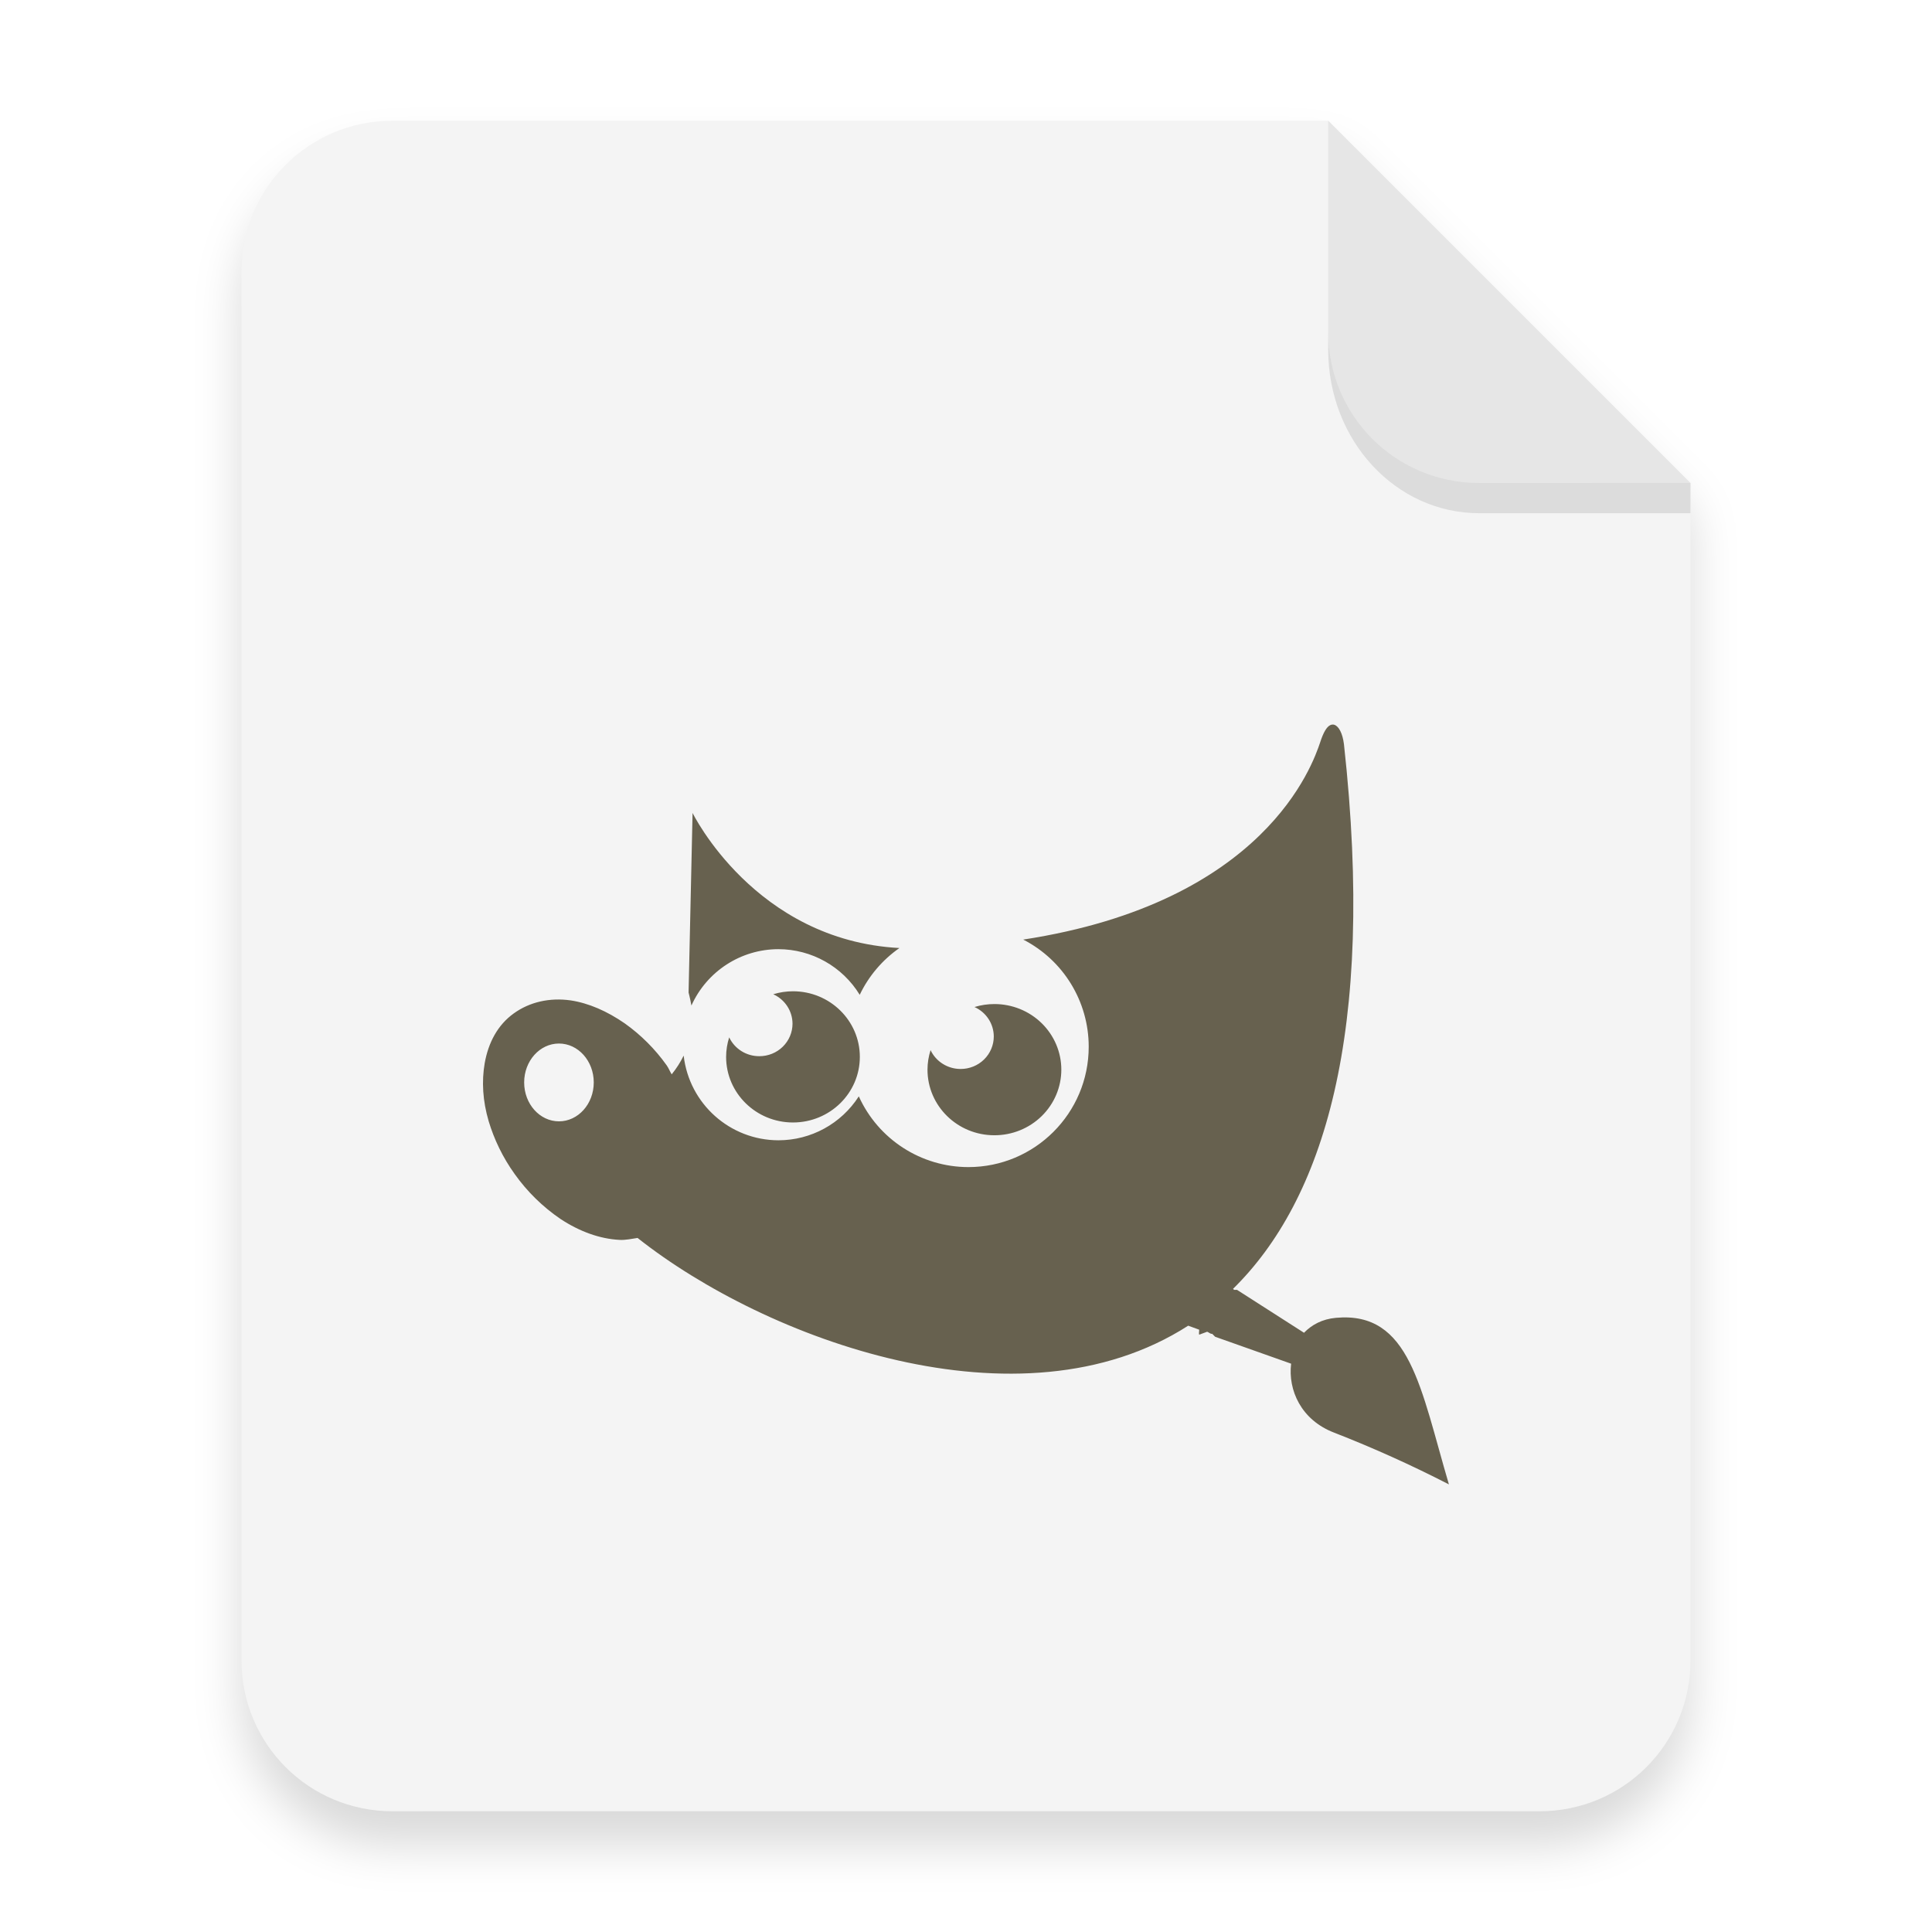
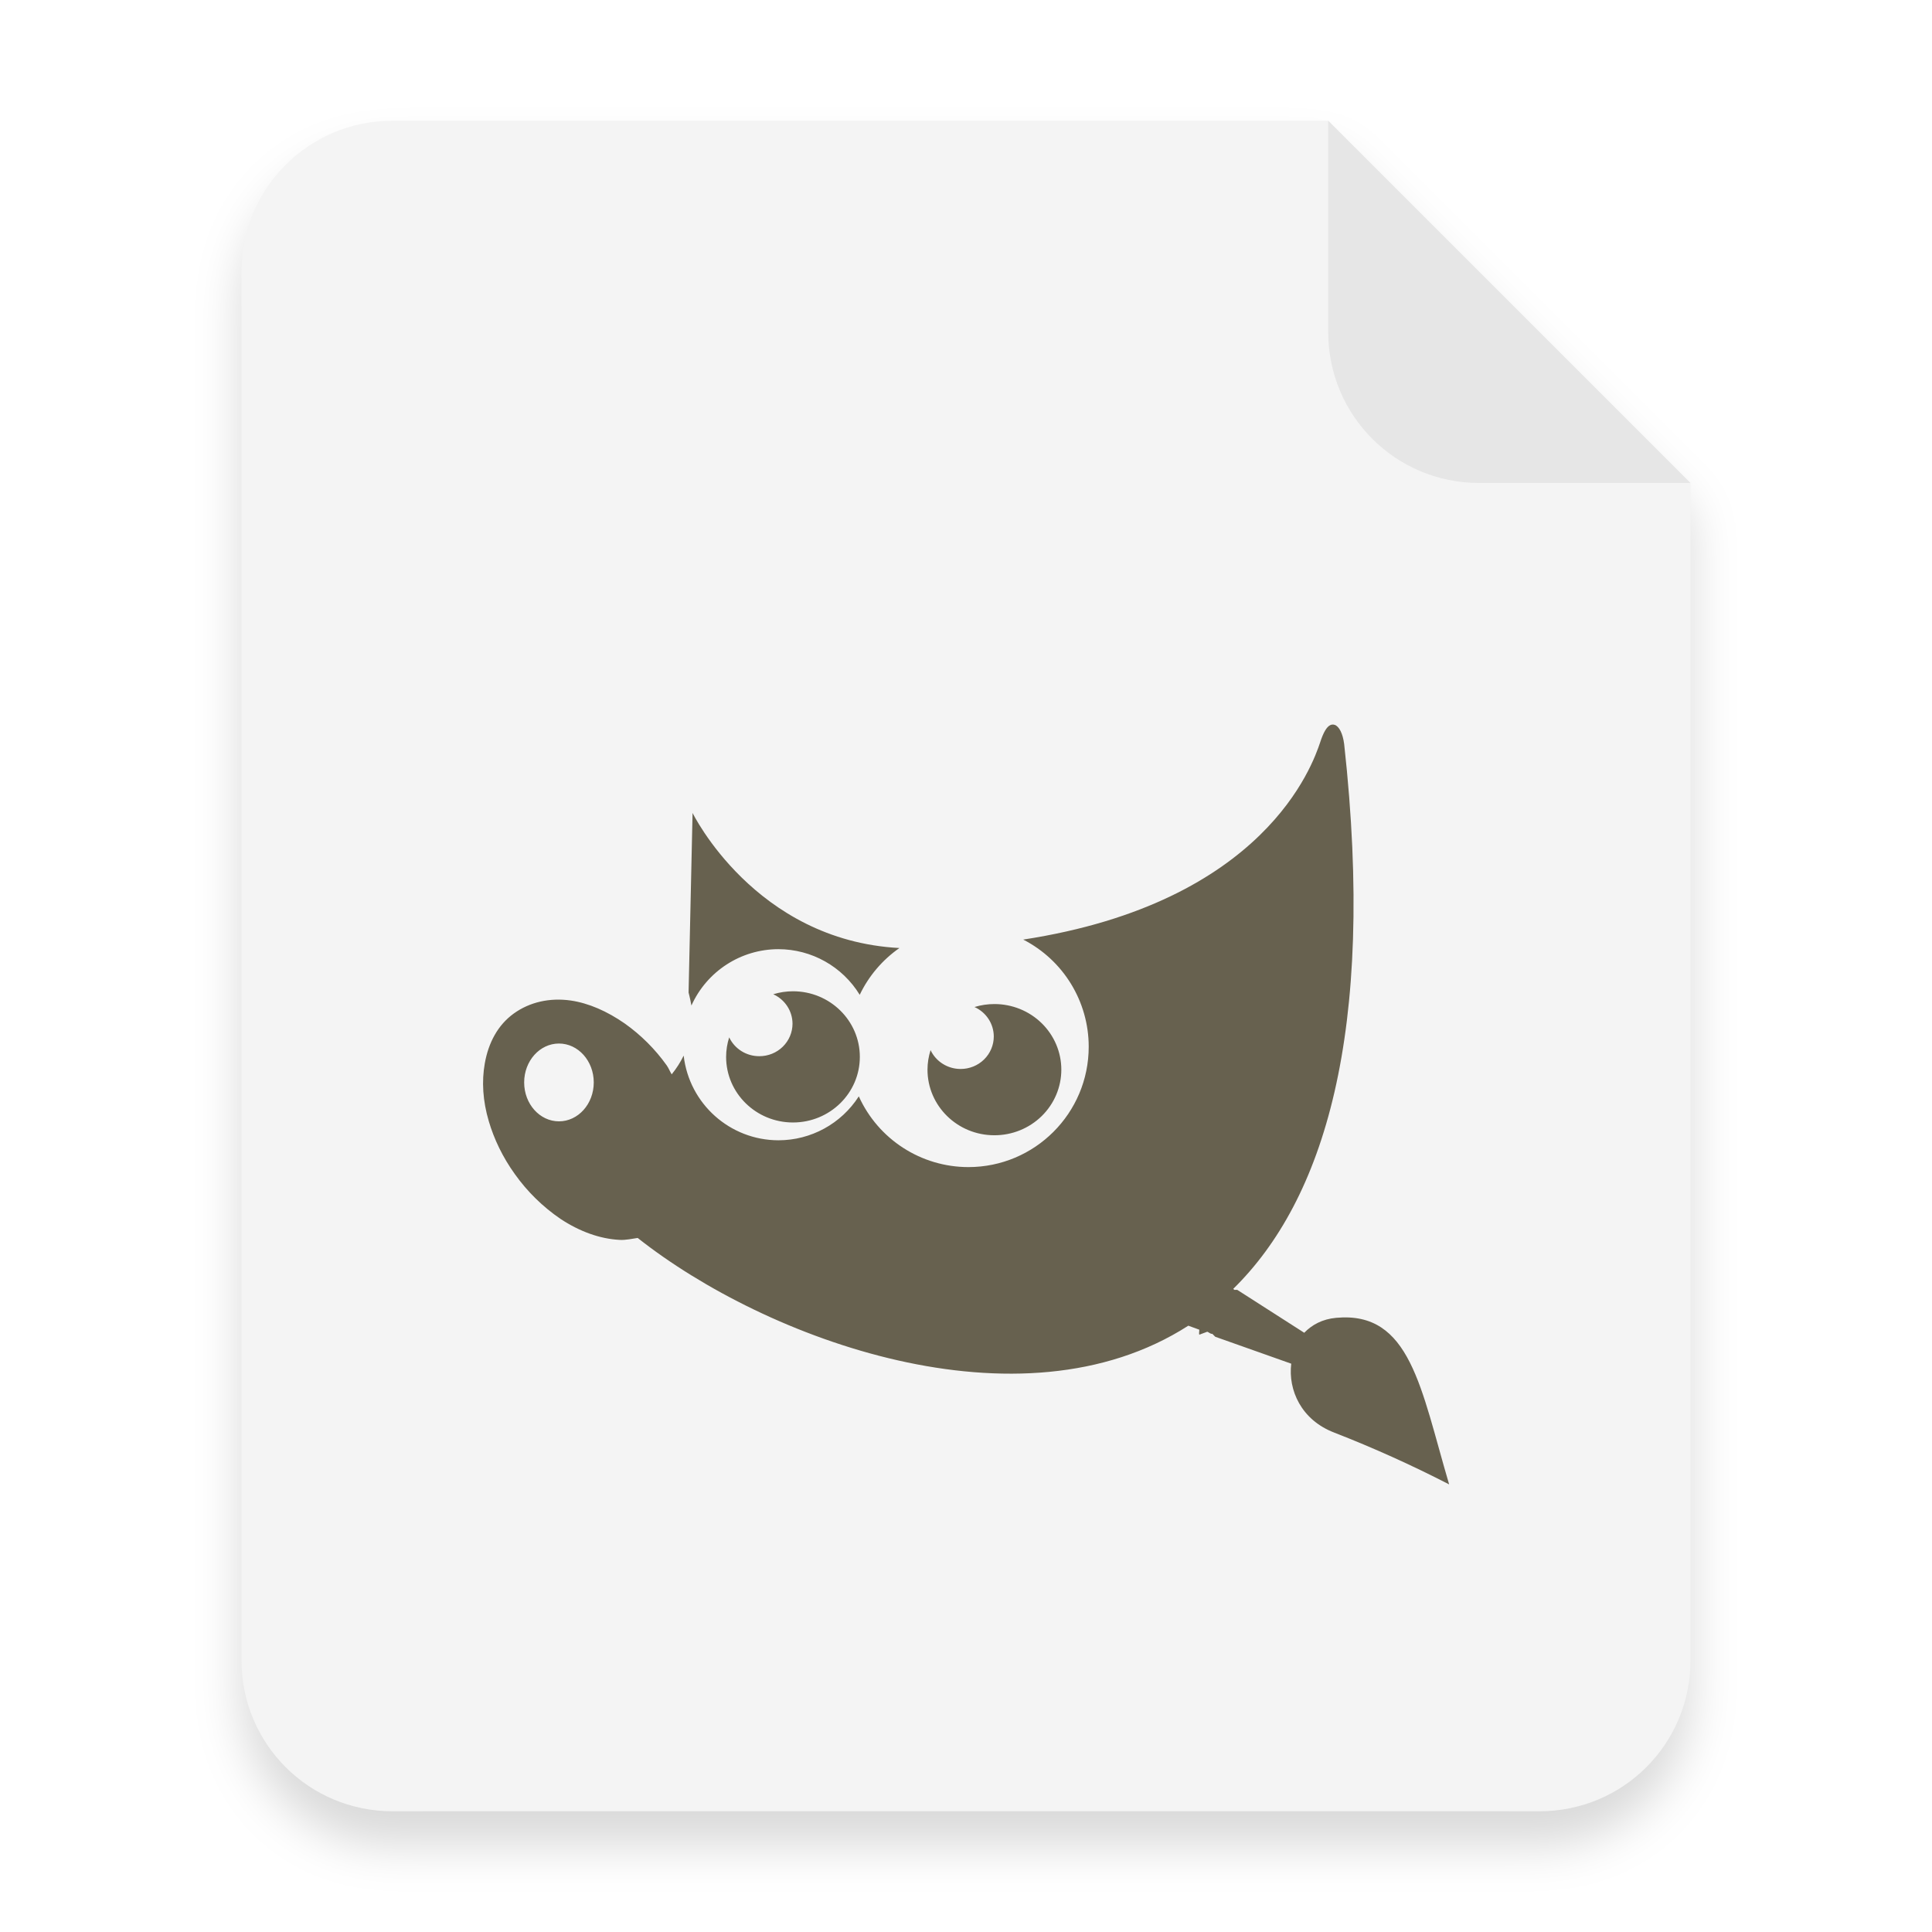
- <svg xmlns="http://www.w3.org/2000/svg" width="64" height="64" version="1.1" viewBox="0 0 16.933 16.933" id="svg19">
-   <defs id="defs5">
+ <svg xmlns="http://www.w3.org/2000/svg" width="64" height="64" version="1.1" viewBox="0 0 16.933 16.933">
+   <defs>
    <filter id="a" x="-.039" y="-.033" width="1.078" height="1.067" color-interpolation-filters="sRGB">
-       <feGaussianBlur stdDeviation="0.206" id="feGaussianBlur2" />
+       <feGaussianBlur stdDeviation="0.206" />
    </filter>
  </defs>
-   <path d="m3.439 1.354c-0.733 0-1.323 0.59-1.323 1.323v12.171c0 0.733 0.59 1.323 1.323 1.323h10.054c0.733 0 1.323-0.59 1.323-1.323v-10.319l-3.175-3.175z" filter="url(#a)" opacity=".15" stroke-width=".265" style="paint-order:stroke fill markers" id="path7" />
-   <g fill-rule="evenodd" id="g13">
-     <path transform="scale(.26458)" d="m13 4c-2.77 0-5 2.23-5 5v46c0 2.77 2.23 5 5 5h38c2.77 0 5-2.23 5-5v-39l-12-12z" fill="#f4f4f4" style="paint-order:stroke fill markers" id="path9" />
-     <path d="m14.816 4.233-3.175-3.175v1.852c0 0.733 0.59 1.323 1.323 1.323z" fill="#E6E6E6" style="paint-order:stroke fill markers" id="path11" />
+   <path d="m3.439 1.354c-0.733 0-1.323 0.59-1.323 1.323v12.171c0 0.733 0.59 1.323 1.323 1.323h10.054c0.733 0 1.323-0.59 1.323-1.323v-10.319l-3.175-3.175z" filter="url(#a)" opacity=".15" stroke-width=".265" style="paint-order:stroke fill markers" />
+   <g fill-rule="evenodd">
+     <path transform="scale(.26458)" d="m13 4c-2.77 0-5 2.23-5 5v46c0 2.77 2.23 5 5 5h38c2.77 0 5-2.23 5-5v-39l-12-12z" fill="#f4f4f4" style="paint-order:stroke fill markers" />
+     <path d="m14.816 4.233-3.175-3.175v1.852c0 0.733 0.59 1.323 1.323 1.323z" fill="#E6E6E6" style="paint-order:stroke fill markers" />
  </g>
-   <path d="m11.641 2.91v0.155c0 0.794 0.59 1.433 1.323 1.433h1.852l1.42e-4 -0.265-1.852 5e-5c-0.733 1.98e-5 -1.323-0.59-1.323-1.323z" opacity=".1" stroke-width="1.041" style="paint-order:stroke fill markers" id="path17" />
-   <path d="m 11.697,6.353 a 0.049,0.049 0 0 0 -0.039,0.003 c -0.032,0.016 -0.06,0.066 -0.087,0.149 -0.065,0.194 -0.481,1.404 -2.603,1.73 a 1.055,1.055 0 0 1 0.574,0.939 1.055,1.055 0 0 1 -1.055,1.055 1.055,1.055 0 0 1 -0.96,-0.62 0.837,0.838 0 0 1 -0.704,0.385 0.837,0.838 0 0 1 -0.831,-0.742 0.857,0.857 0 0 1 -0.105,0.164 c -0.016,-0.025 -0.026,-0.054 -0.044,-0.079 A 1.559,1.559 0 0 0 5.475,8.969 C 5.32,8.862 5.16,8.792 5.002,8.768 4.819,8.742 4.643,8.781 4.503,8.882 4.362,8.983 4.28,9.138 4.248,9.319 4.221,9.477 4.23,9.647 4.283,9.827 4.33,9.983 4.404,10.141 4.511,10.29 a 1.593,1.593 0 0 0 0.402,0.394 c 0.167,0.11 0.344,0.174 0.517,0.183 0.054,0.003 0.108,-0.01 0.158,-0.017 1.122,0.888 3.35,1.717 4.826,0.769 0.032,0.011 0.064,0.024 0.096,0.035 7.93e-4,0.015 -0.004,0.03 0,0.044 l 0.07,-0.026 c 0.012,0.004 0.022,0.014 0.035,0.018 0.003,7.94e-4 0.006,-7.93e-4 0.009,0 l 0.026,0.026 0.666,0.236 c -0.028,0.231 0.087,0.493 0.376,0.604 a 10.645,10.645 0 0 1 1.007,0.454 c -0.249,-0.843 -0.339,-1.519 -0.99,-1.46 -0.121,0.011 -0.212,0.061 -0.28,0.131 l -0.587,-0.376 h -0.026 l -0.009,-0.009 c 0.79,-0.776 1.252,-2.235 0.972,-4.774 -0.012,-0.095 -0.045,-0.156 -0.083,-0.169 z m -5.627,0.772 -0.035,1.574 c 0,0 0.013,0.048 0.025,0.114 a 0.837,0.838 0 0 1 0.762,-0.494 0.837,0.838 0 0 1 0.713,0.4 1.055,1.055 0 0 1 0.348,-0.41 c -1.268,-0.067 -1.813,-1.184 -1.813,-1.184 z m 0.882,1.563 a 0.586,0.575 0 0 0 -0.175,0.026 0.29,0.285 0 0 1 0.169,0.258 0.29,0.285 0 0 1 -0.291,0.285 0.29,0.285 0 0 1 -0.264,-0.165 0.586,0.575 0 0 0 -0.027,0.171 0.586,0.575 0 0 0 0.586,0.575 0.586,0.575 0 0 0 0.586,-0.575 0.586,0.575 0 0 0 -0.586,-0.575 z m 1.764,0.112 a 0.586,0.575 0 0 0 -0.175,0.026 0.29,0.285 0 0 1 0.169,0.258 0.29,0.285 0 0 1 -0.291,0.285 0.29,0.285 0 0 1 -0.263,-0.165 0.586,0.575 0 0 0 -0.027,0.171 0.586,0.575 0 0 0 0.586,0.575 0.586,0.575 0 0 0 0.587,-0.575 0.586,0.575 0 0 0 -0.587,-0.575 z m -3.817,0.346 a 0.305,0.341 0 0 1 0.305,0.341 0.305,0.341 0 0 1 -0.305,0.341 0.305,0.341 0 0 1 -0.305,-0.341 0.305,0.341 0 0 1 0.305,-0.341 z" color="#000000" fill="#67614f" overflow="visible" solid-color="#000000" style="isolation:auto;mix-blend-mode:normal;stroke-width:0.265" id="path22" />
+   <path d="m11.697 6.353a0.049 0.049 0 0 0-0.039 0.003c-0.032 0.016-0.06 0.066-0.087 0.149-0.065 0.194-0.481 1.404-2.603 1.73a1.055 1.055 0 0 1 0.574 0.939 1.055 1.055 0 0 1-1.055 1.055 1.055 1.055 0 0 1-0.96-0.62 0.837 0.838 0 0 1-0.704 0.385 0.837 0.838 0 0 1-0.831-0.742 0.857 0.857 0 0 1-0.105 0.164c-0.016-0.025-0.026-0.054-0.044-0.079a1.559 1.559 0 0 0-0.368-0.367c-0.154-0.107-0.315-0.178-0.473-0.201-0.183-0.026-0.359 0.013-0.499 0.114-0.14 0.101-0.222 0.256-0.254 0.437-0.028 0.157-0.018 0.328 0.035 0.507 0.046 0.156 0.121 0.314 0.228 0.463a1.593 1.593 0 0 0 0.402 0.394c0.167 0.11 0.344 0.174 0.517 0.183 0.054 0.003 0.108-0.01 0.158-0.017 1.122 0.888 3.35 1.717 4.826 0.769 0.032 0.011 0.064 0.024 0.096 0.035 7.93e-4 0.015-4e-3 0.03 0 0.044l0.07-0.026c0.012 4e-3 0.022 0.014 0.035 0.018 0.003 7.94e-4 0.006-7.93e-4 0.009 0l0.026 0.026 0.666 0.236c-0.028 0.231 0.087 0.493 0.377 0.604a10.645 10.645 0 0 1 1.007 0.454c-0.249-0.843-0.339-1.52-0.99-1.46-0.121 0.011-0.212 0.061-0.28 0.131l-0.587-0.376h-0.026l-0.009-9e-3c0.79-0.776 1.252-2.235 0.972-4.774-0.012-0.095-0.045-0.156-0.083-0.169zm-5.627 0.772-0.035 1.574s0.013 0.048 0.025 0.114a0.837 0.838 0 0 1 0.762-0.494 0.837 0.838 0 0 1 0.713 0.4 1.055 1.055 0 0 1 0.348-0.41c-1.268-0.067-1.813-1.184-1.813-1.184zm0.882 1.563a0.586 0.575 0 0 0-0.175 0.026 0.29 0.285 0 0 1 0.169 0.258 0.29 0.285 0 0 1-0.291 0.285 0.29 0.285 0 0 1-0.264-0.165 0.586 0.575 0 0 0-0.027 0.171 0.586 0.575 0 0 0 0.586 0.575 0.586 0.575 0 0 0 0.586-0.575 0.586 0.575 0 0 0-0.586-0.575zm1.764 0.112a0.586 0.575 0 0 0-0.175 0.026 0.29 0.285 0 0 1 0.169 0.258 0.29 0.285 0 0 1-0.291 0.285 0.29 0.285 0 0 1-0.263-0.165 0.586 0.575 0 0 0-0.027 0.171 0.586 0.575 0 0 0 0.586 0.575 0.586 0.575 0 0 0 0.587-0.575 0.586 0.575 0 0 0-0.587-0.575zm-3.817 0.346a0.305 0.341 0 0 1 0.305 0.341 0.305 0.341 0 0 1-0.305 0.341 0.305 0.341 0 0 1-0.305-0.341 0.305 0.341 0 0 1 0.305-0.341z" color="#000000" fill="#67614f" overflow="visible" solid-color="#000000" stroke-width=".265" style="isolation:auto;mix-blend-mode:normal" />
</svg>
